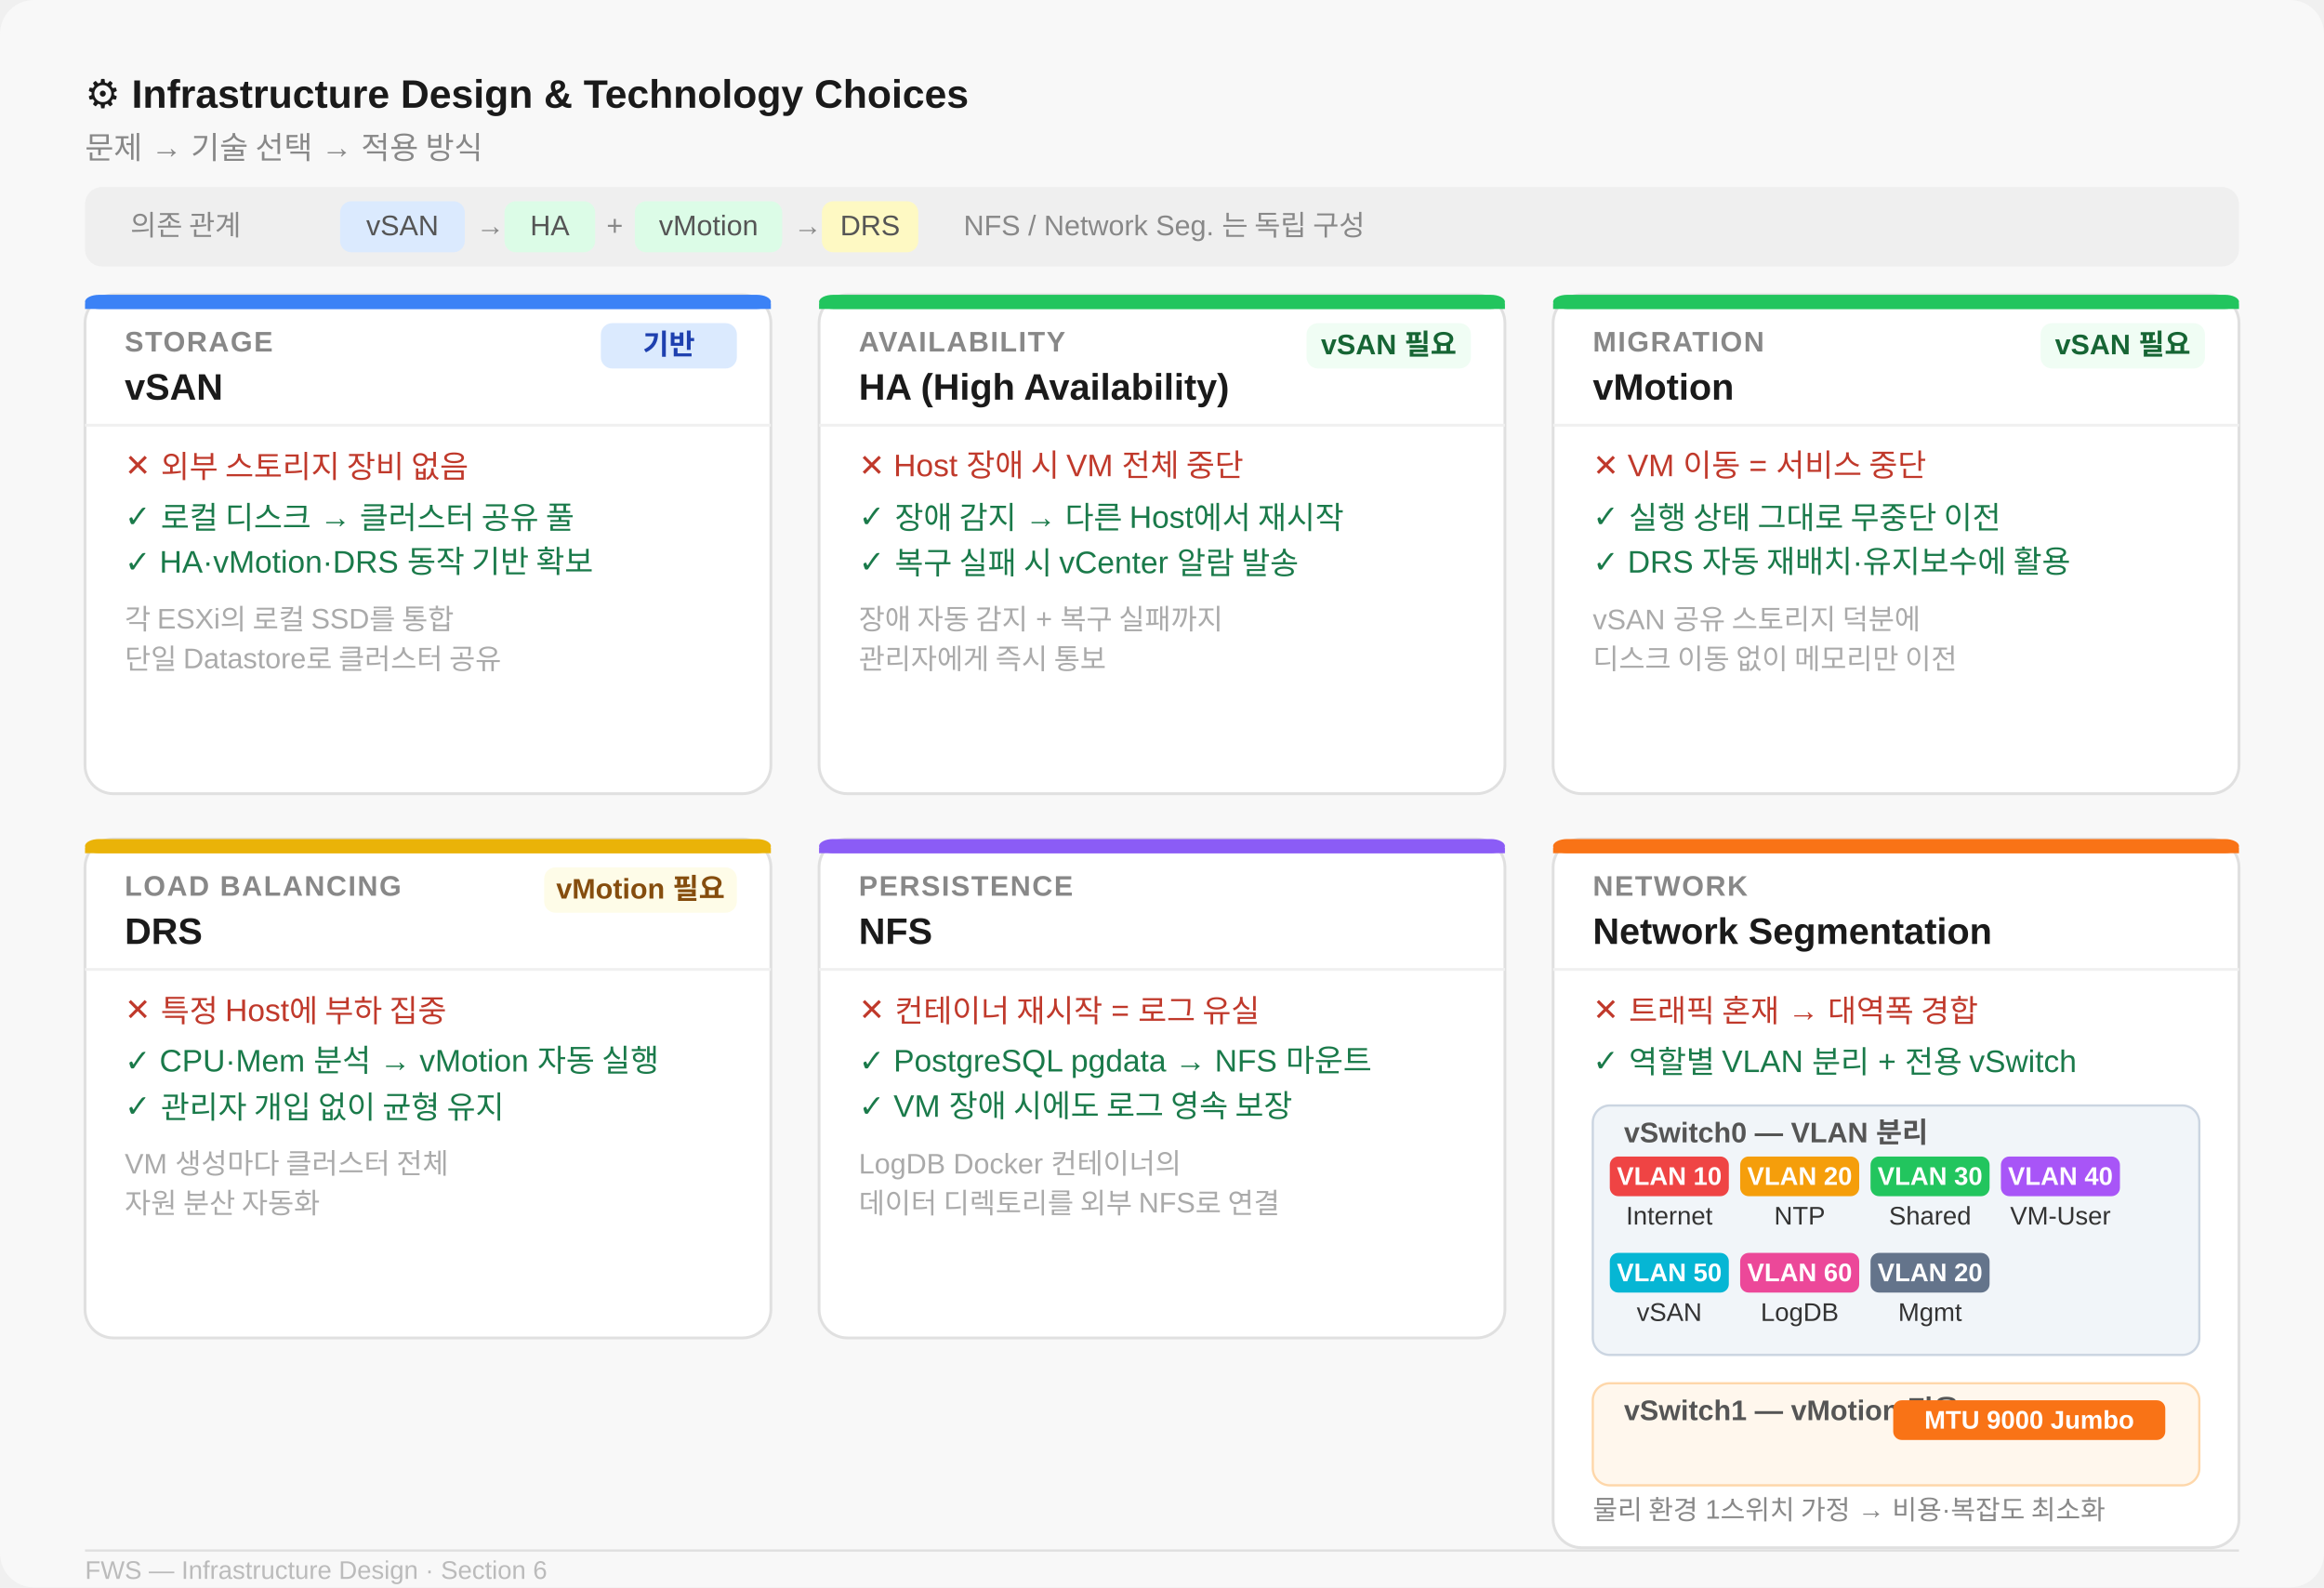
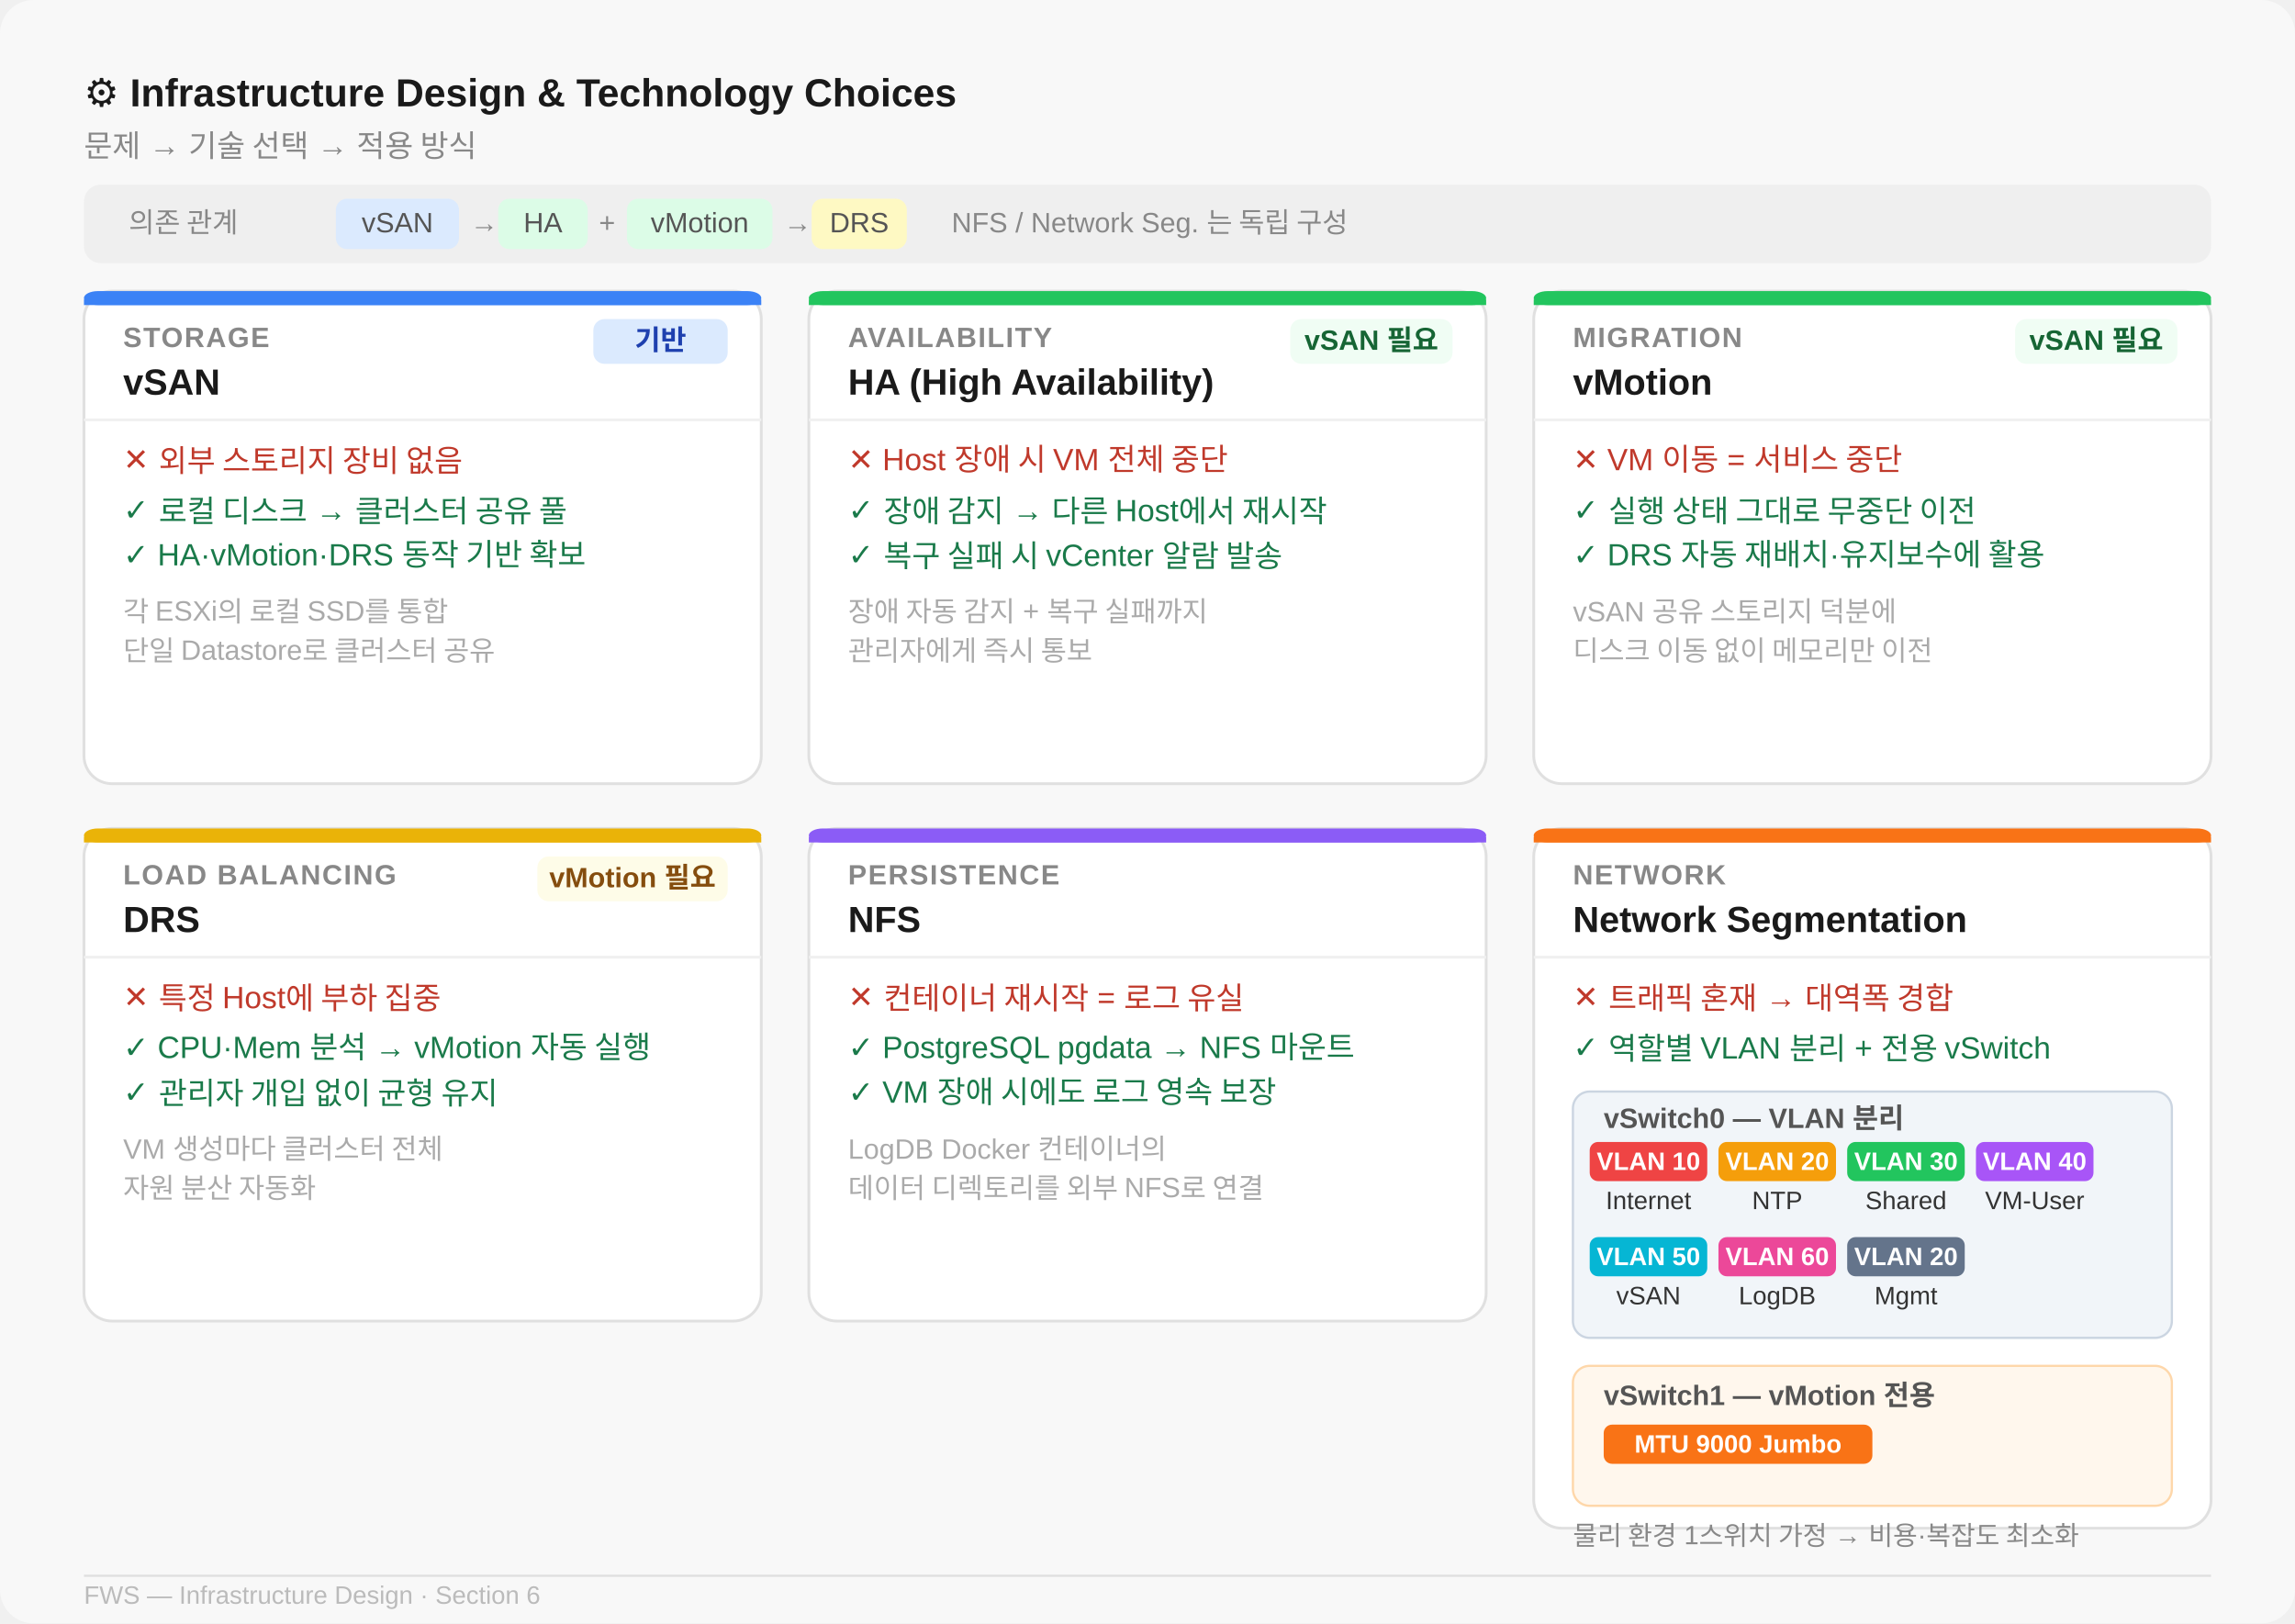
- <svg xmlns="http://www.w3.org/2000/svg" viewBox="0 0 820 560" width="820" height="560" font-family="'Segoe UI', 'Helvetica Neue', Arial, sans-serif">
+ <svg xmlns="http://www.w3.org/2000/svg" viewBox="0 0 820 580" width="820" height="580" font-family="'Segoe UI', 'Helvetica Neue', Arial, sans-serif">
  <defs>
    <style>
      .title { font-size: 13px; font-weight: 700; fill: #1a1a1a; }
      .tag   { font-size: 10px; font-weight: 600; fill: #888; letter-spacing: 0.05em; }
      .prob  { font-size: 11px; fill: #c0392b; }
      .sol   { font-size: 11px; fill: #1a7a4a; }
      .badge { font-size: 10px; font-weight: 600; }
      .dep-text { font-size: 10px; fill: #888; }
      .dep-chip-text { font-size: 10px; fill: #555; font-weight: 500; }
      .sec-title { font-size: 14px; font-weight: 700; fill: #1a1a1a; }
      .sec-sub { font-size: 11px; fill: #888; }
      .vlan-label { font-size: 9px; font-weight: 600; fill: #fff; }
      .vswitch-label { font-size: 10px; font-weight: 700; fill: #555; }
      .vs-port-text { font-size: 9px; fill: #333; }
    </style>
  </defs>
-   <rect width="820" height="560" fill="#f8f8f8" rx="12" />
+   <rect width="820" height="580" fill="#f8f8f8" rx="12" />
  <text class="sec-title" x="30" y="38">⚙️ Infrastructure Design &amp; Technology Choices</text>
  <text class="sec-sub" x="30" y="56">문제 → 기술 선택 → 적용 방식</text>
  <rect x="30" y="66" width="760" height="28" rx="6" fill="#efefef" />
  <text class="dep-text" x="46" y="83">의존 관계</text>
  <rect x="120" y="71" width="44" height="18" rx="4" fill="#dbeafe" />
  <text class="dep-chip-text" x="142" y="83" text-anchor="middle" fill="#1e40af">vSAN</text>
  <text class="dep-text" x="168" y="83">→</text>
  <rect x="178" y="71" width="32" height="18" rx="4" fill="#dcfce7" />
  <text class="dep-chip-text" x="194" y="83" text-anchor="middle" fill="#166534">HA</text>
  <text class="dep-text" x="214" y="83">+</text>
  <rect x="224" y="71" width="52" height="18" rx="4" fill="#dcfce7" />
  <text class="dep-chip-text" x="250" y="83" text-anchor="middle" fill="#166534">vMotion</text>
  <text class="dep-text" x="280" y="83">→</text>
  <rect x="290" y="71" width="34" height="18" rx="4" fill="#fef9c3" />
  <text class="dep-chip-text" x="307" y="83" text-anchor="middle" fill="#854d0e">DRS</text>
  <text class="dep-text" x="340" y="83">    NFS / Network Seg. 는 독립 구성</text>
  <rect x="30" y="104" width="242" height="176" rx="10" fill="#fff" stroke="#e0e0e0" stroke-width="1" />
  <rect x="30" y="104" width="242" height="5" rx="5" fill="#3b82f6" />
  <rect x="30" y="107" width="242" height="2" fill="#3b82f6" />
  <rect x="212" y="114" width="48" height="16" rx="4" fill="#dbeafe" />
  <text class="badge" x="236" y="125" text-anchor="middle" fill="#1e40af">기반</text>
  <text class="tag" x="44" y="124">STORAGE</text>
  <text class="title" x="44" y="141">vSAN</text>
  <line x1="30" y1="150" x2="272" y2="150" stroke="#f0f0f0" stroke-width="1" />
  <text class="prob" x="44" y="168">✕  외부 스토리지 장비 없음</text>
  <text class="sol" x="44" y="186">✓  로컬 디스크 → 클러스터 공유 풀</text>
  <text class="sol" x="44" y="202">✓  HA·vMotion·DRS 동작 기반 확보</text>
  <text x="44" y="222" font-size="10" fill="#aaa">각 ESXi의 로컬 SSD를 통합</text>
  <text x="44" y="236" font-size="10" fill="#aaa">단일 Datastore로 클러스터 공유</text>
  <text x="44" y="268" font-size="1" fill="none">.</text>
  <rect x="289" y="104" width="242" height="176" rx="10" fill="#fff" stroke="#e0e0e0" stroke-width="1" />
  <rect x="289" y="104" width="242" height="5" rx="5" fill="#22c55e" />
  <rect x="289" y="107" width="242" height="2" fill="#22c55e" />
  <rect x="461" y="114" width="58" height="16" rx="4" fill="#f0fdf4" />
  <text class="badge" x="490" y="125" text-anchor="middle" fill="#166534">vSAN 필요</text>
  <text class="tag" x="303" y="124">AVAILABILITY</text>
  <text class="title" x="303" y="141">HA (High Availability)</text>
  <line x1="289" y1="150" x2="531" y2="150" stroke="#f0f0f0" stroke-width="1" />
  <text class="prob" x="303" y="168">✕  Host 장애 시 VM 전체 중단</text>
  <text class="sol" x="303" y="186">✓  장애 감지 → 다른 Host에서 재시작</text>
  <text class="sol" x="303" y="202">✓  복구 실패 시 vCenter 알람 발송</text>
  <text x="303" y="222" font-size="10" fill="#aaa">장애 자동 감지 + 복구 실패까지</text>
  <text x="303" y="236" font-size="10" fill="#aaa">관리자에게 즉시 통보</text>
  <rect x="548" y="104" width="242" height="176" rx="10" fill="#fff" stroke="#e0e0e0" stroke-width="1" />
  <rect x="548" y="104" width="242" height="5" rx="5" fill="#22c55e" />
  <rect x="548" y="107" width="242" height="2" fill="#22c55e" />
  <rect x="720" y="114" width="58" height="16" rx="4" fill="#f0fdf4" />
  <text class="badge" x="749" y="125" text-anchor="middle" fill="#166534">vSAN 필요</text>
  <text class="tag" x="562" y="124">MIGRATION</text>
  <text class="title" x="562" y="141">vMotion</text>
  <line x1="548" y1="150" x2="790" y2="150" stroke="#f0f0f0" stroke-width="1" />
  <text class="prob" x="562" y="168">✕  VM 이동 = 서비스 중단</text>
  <text class="sol" x="562" y="186">✓  실행 상태 그대로 무중단 이전</text>
  <text class="sol" x="562" y="202">✓  DRS 자동 재배치·유지보수에 활용</text>
  <text x="562" y="222" font-size="10" fill="#aaa">vSAN 공유 스토리지 덕분에</text>
  <text x="562" y="236" font-size="10" fill="#aaa">디스크 이동 없이 메모리만 이전</text>
  <rect x="30" y="296" width="242" height="176" rx="10" fill="#fff" stroke="#e0e0e0" stroke-width="1" />
  <rect x="30" y="296" width="242" height="5" rx="5" fill="#eab308" />
  <rect x="30" y="299" width="242" height="2" fill="#eab308" />
  <rect x="192" y="306" width="68" height="16" rx="4" fill="#fefce8" />
  <text class="badge" x="226" y="317" text-anchor="middle" fill="#854d0e">vMotion 필요</text>
  <text class="tag" x="44" y="316">LOAD BALANCING</text>
  <text class="title" x="44" y="333">DRS</text>
  <line x1="30" y1="342" x2="272" y2="342" stroke="#f0f0f0" stroke-width="1" />
  <text class="prob" x="44" y="360">✕  특정 Host에 부하 집중</text>
  <text class="sol" x="44" y="378">✓  CPU·Mem 분석 → vMotion 자동 실행</text>
  <text class="sol" x="44" y="394">✓  관리자 개입 없이 균형 유지</text>
  <text x="44" y="414" font-size="10" fill="#aaa">VM 생성마다 클러스터 전체</text>
  <text x="44" y="428" font-size="10" fill="#aaa">자원 분산 자동화</text>
  <rect x="289" y="296" width="242" height="176" rx="10" fill="#fff" stroke="#e0e0e0" stroke-width="1" />
  <rect x="289" y="296" width="242" height="5" rx="5" fill="#8b5cf6" />
  <rect x="289" y="299" width="242" height="2" fill="#8b5cf6" />
  <text class="tag" x="303" y="316">PERSISTENCE</text>
  <text class="title" x="303" y="333">NFS</text>
  <line x1="289" y1="342" x2="531" y2="342" stroke="#f0f0f0" stroke-width="1" />
  <text class="prob" x="303" y="360">✕  컨테이너 재시작 = 로그 유실</text>
  <text class="sol" x="303" y="378">✓  PostgreSQL pgdata → NFS 마운트</text>
  <text class="sol" x="303" y="394">✓  VM 장애 시에도 로그 영속 보장</text>
  <text x="303" y="414" font-size="10" fill="#aaa">LogDB Docker 컨테이너의</text>
  <text x="303" y="428" font-size="10" fill="#aaa">데이터 디렉토리를 외부 NFS로 연결</text>
  <rect x="548" y="296" width="242" height="250" rx="10" fill="#fff" stroke="#e0e0e0" stroke-width="1" />
  <rect x="548" y="296" width="242" height="5" rx="5" fill="#f97316" />
  <rect x="548" y="299" width="242" height="2" fill="#f97316" />
  <text class="tag" x="562" y="316">NETWORK</text>
  <text class="title" x="562" y="333">Network Segmentation</text>
  <line x1="548" y1="342" x2="790" y2="342" stroke="#f0f0f0" stroke-width="1" />
  <text class="prob" x="562" y="360">✕  트래픽 혼재 → 대역폭 경합</text>
  <text class="sol" x="562" y="378">✓  역할별 VLAN 분리 + 전용 vSwitch</text>
  <rect x="562" y="390" width="214" height="88" rx="6" fill="#f1f5f9" stroke="#cbd5e1" stroke-width="0.8" />
  <text class="vswitch-label" x="573" y="403">vSwitch0  —  VLAN 분리</text>
  <rect x="568" y="408" width="42" height="14" rx="3" fill="#ef4444" />
  <text class="vlan-label" x="589" y="418" text-anchor="middle">VLAN 10</text>
  <rect x="614" y="408" width="42" height="14" rx="3" fill="#f59e0b" />
  <text class="vlan-label" x="635" y="418" text-anchor="middle">VLAN 20</text>
  <rect x="660" y="408" width="42" height="14" rx="3" fill="#22c55e" />
  <text class="vlan-label" x="681" y="418" text-anchor="middle">VLAN 30</text>
  <rect x="706" y="408" width="42" height="14" rx="3" fill="#a855f7" />
  <text class="vlan-label" x="727" y="418" text-anchor="middle">VLAN 40</text>
  <text class="vs-port-text" x="589" y="432" text-anchor="middle" fill="#666">Internet</text>
  <text class="vs-port-text" x="635" y="432" text-anchor="middle" fill="#666">NTP</text>
  <text class="vs-port-text" x="681" y="432" text-anchor="middle" fill="#666">Shared</text>
  <text class="vs-port-text" x="727" y="432" text-anchor="middle" fill="#666">VM-User</text>
  <rect x="568" y="442" width="42" height="14" rx="3" fill="#06b6d4" />
  <text class="vlan-label" x="589" y="452" text-anchor="middle">VLAN 50</text>
  <rect x="614" y="442" width="42" height="14" rx="3" fill="#ec4899" />
  <text class="vlan-label" x="635" y="452" text-anchor="middle">VLAN 60</text>
  <rect x="660" y="442" width="42" height="14" rx="3" fill="#64748b" />
  <text class="vlan-label" x="681" y="452" text-anchor="middle">VLAN 20</text>
  <text class="vs-port-text" x="589" y="466" text-anchor="middle" fill="#666">vSAN</text>
  <text class="vs-port-text" x="635" y="466" text-anchor="middle" fill="#666">LogDB</text>
  <text class="vs-port-text" x="681" y="466" text-anchor="middle" fill="#666">Mgmt</text>
-   <rect x="562" y="488" width="214" height="36" rx="6" fill="#fff7ed" stroke="#fed7aa" stroke-width="0.8" />
-   <text class="vswitch-label" x="573" y="501">vSwitch1  —  vMotion 전용</text>
-   <rect x="668" y="494" width="96" height="14" rx="3" fill="#f97316" />
-   <text class="vlan-label" x="716" y="504" text-anchor="middle">MTU 9000 Jumbo</text>
-   <text x="562" y="536" font-size="9.5" fill="#888">물리 환경 1스위치 가정 → 비용·복잡도 최소화</text>
-   <line x1="30" y1="547" x2="790" y2="547" stroke="#e0e0e0" stroke-width="0.8" />
-   <text x="30" y="557" font-size="9" fill="#bbb">FWS — Infrastructure Design · Section 6</text>
+   <rect x="562" y="488" width="214" height="50" rx="6" fill="#fff7ed" stroke="#fed7aa" stroke-width="0.8" />
+   <text class="vswitch-label" x="573" y="502">vSwitch1  —  vMotion 전용</text>
+   <rect x="573" y="509" width="96" height="14" rx="3" fill="#f97316" />
+   <text class="vlan-label" x="621" y="519" text-anchor="middle">MTU 9000 Jumbo</text>
+   <text x="562" y="552" font-size="9.5" fill="#888">물리 환경 1스위치 가정 → 비용·복잡도 최소화</text>
+   <line x1="30" y1="563" x2="790" y2="563" stroke="#e0e0e0" stroke-width="0.8" />
+   <text x="30" y="573" font-size="9" fill="#bbb">FWS — Infrastructure Design · Section 6</text>
</svg>
